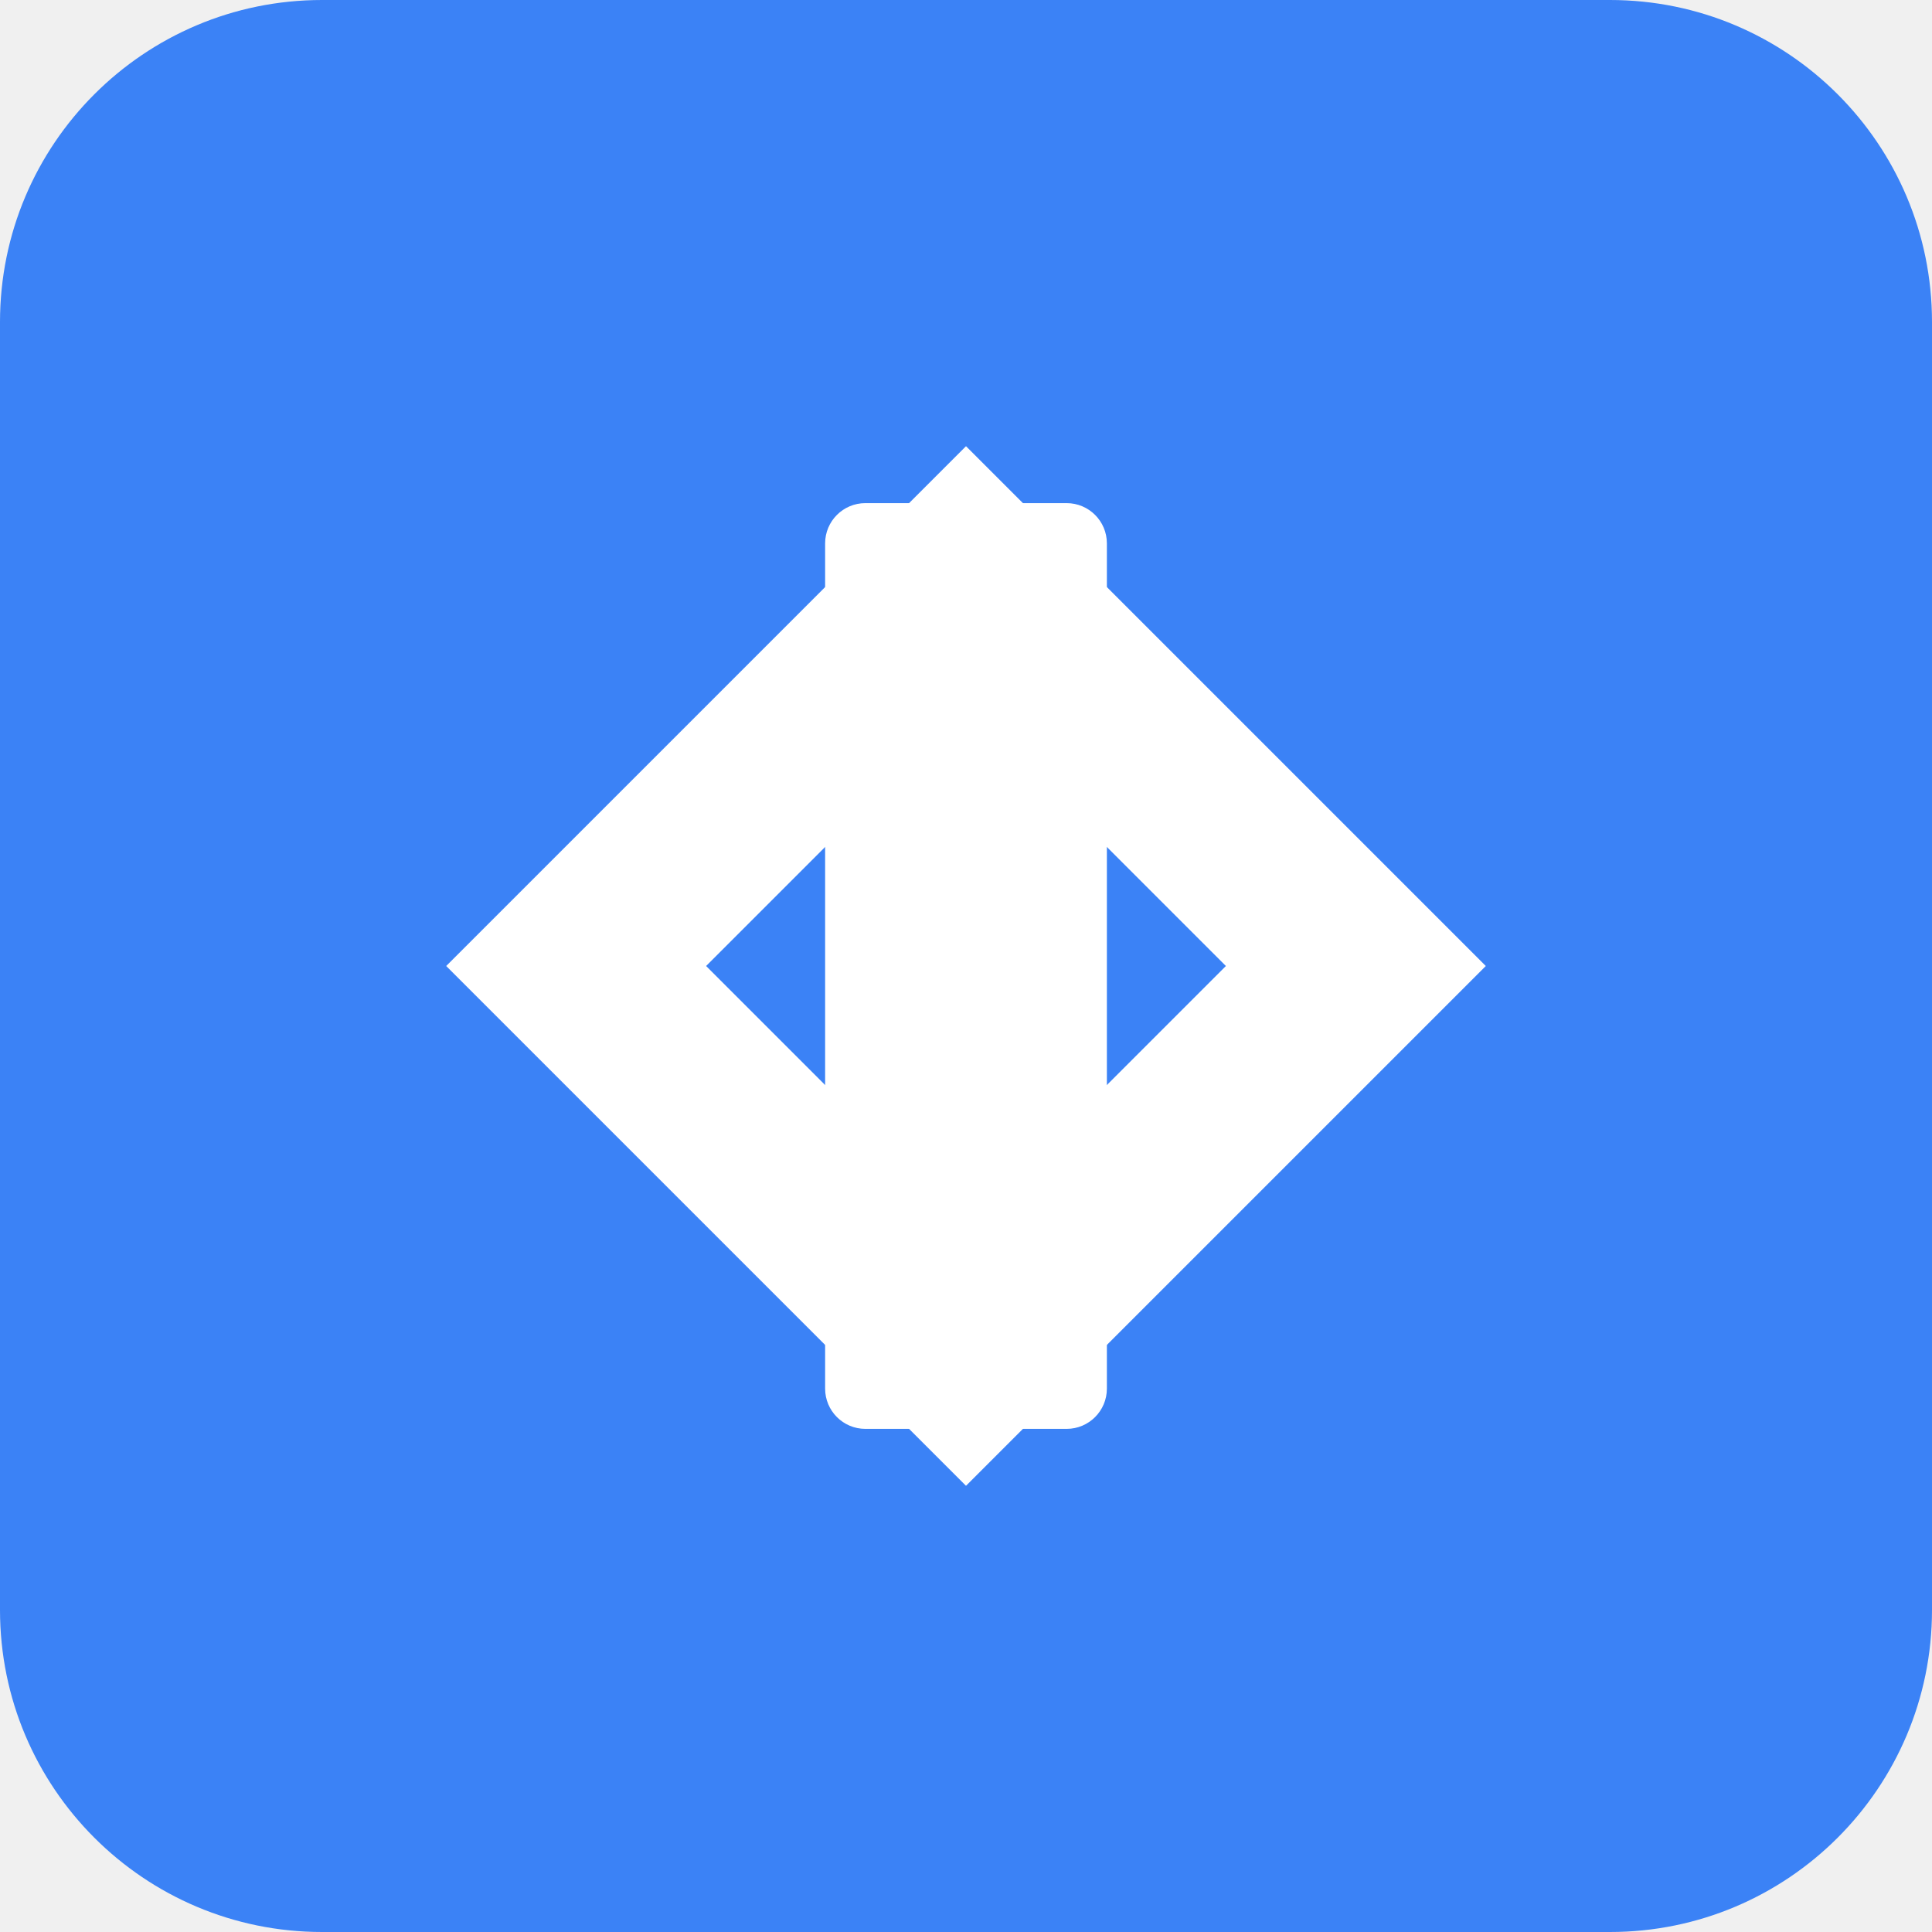
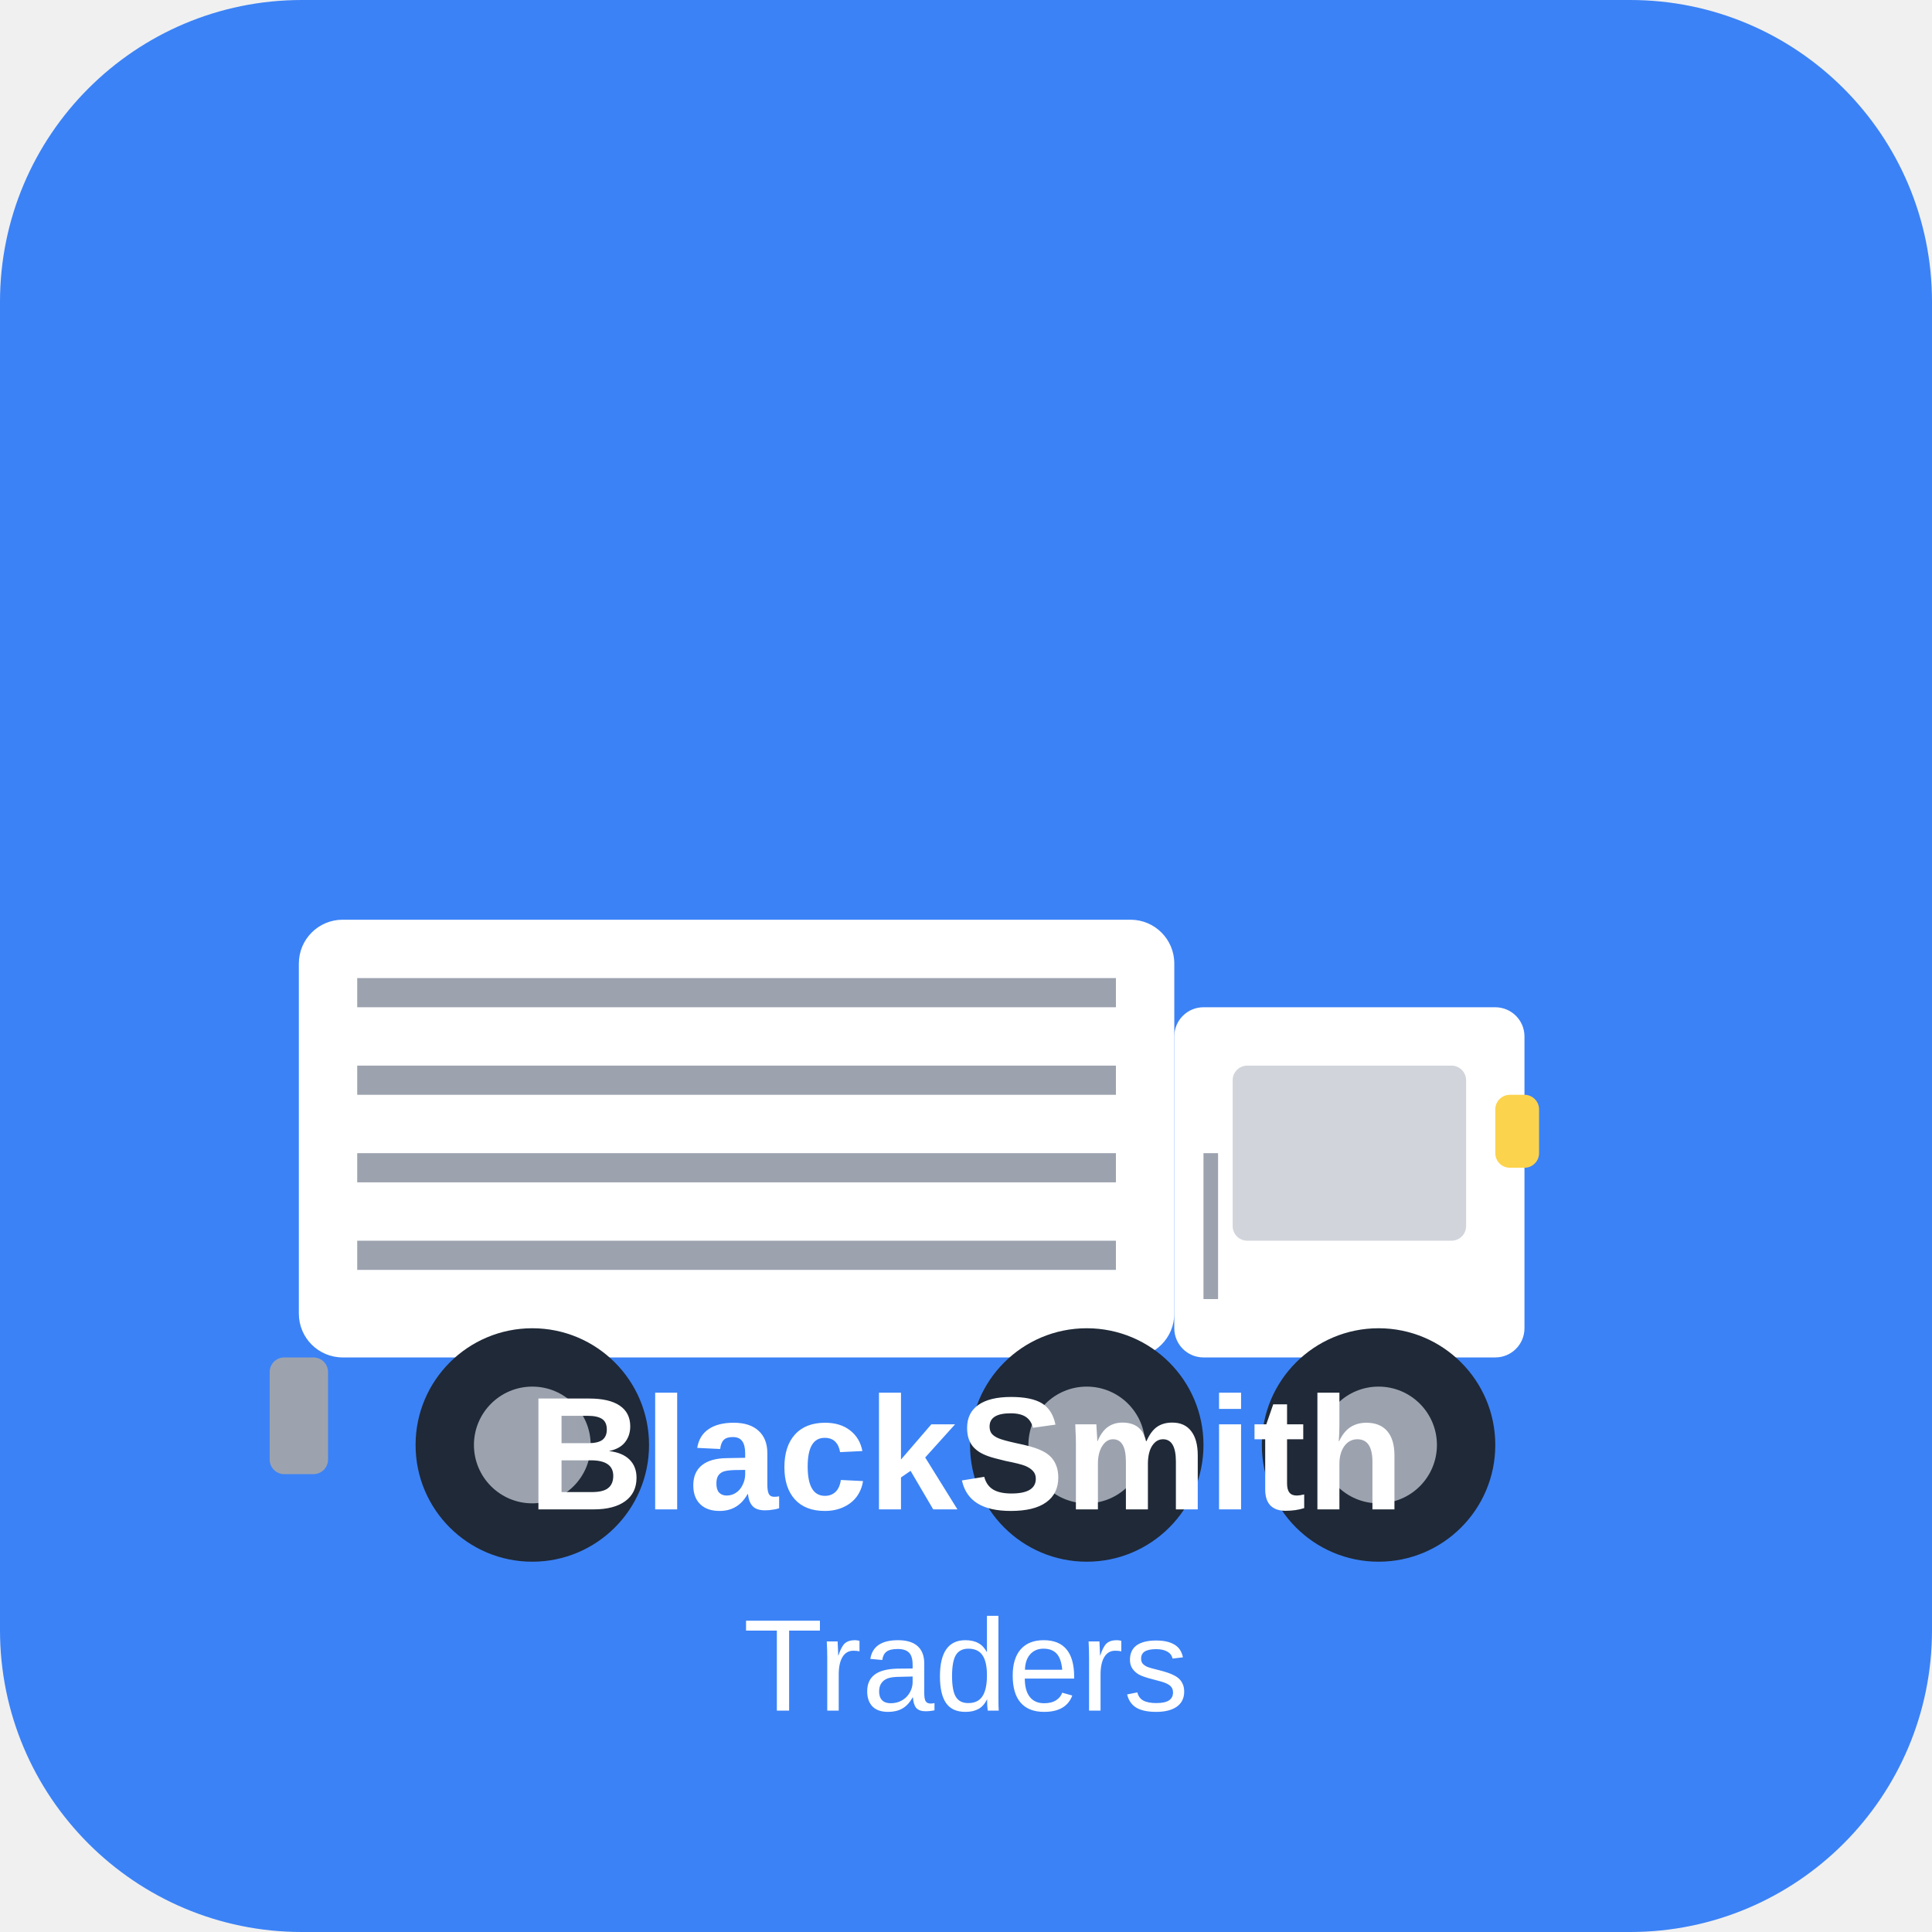
- <svg xmlns="http://www.w3.org/2000/svg" width="192" height="192" viewBox="0 0 192 192">
-   <rect width="192" height="192" fill="#3b82f6" rx="32" ry="32" />
-   <path d="M50 96 L96 50 L142 96 L96 142 Z" fill="white" stroke="white" stroke-width="8" />
-   <path d="M73 96 L96 73 L119 96 L96 119 Z" fill="#3b82f6" stroke="#3b82f6" stroke-width="4" />
-   <rect x="82" y="50" width="28" height="92" fill="white" rx="4" ry="4" />
+ <svg xmlns="http://www.w3.org/2000/svg" viewBox="0 0 192 192" width="192" height="192">
+   <rect width="192" height="192" rx="30" fill="#3b82f6" />
+   <g transform="translate(21, 45) scale(0.29)">
+     <rect x="30" y="160" width="300" height="150" rx="15" fill="#ffffff" />
+     <rect x="330" y="190" width="120" height="120" rx="10" fill="#ffffff" />
+     <rect x="350" y="210" width="80" height="60" rx="5" fill="#d1d5db" />
+     <circle cx="110" cy="340" r="40" fill="#1f2937" />
+     <circle cx="110" cy="340" r="20" fill="#9ca3af" />
+     <circle cx="300" cy="340" r="40" fill="#1f2937" />
+     <circle cx="300" cy="340" r="20" fill="#9ca3af" />
+     <circle cx="400" cy="340" r="40" fill="#1f2937" />
+     <circle cx="400" cy="340" r="20" fill="#9ca3af" />
+     <rect x="20" y="310" width="20" height="40" rx="5" fill="#9ca3af" />
+     <rect x="440" y="220" width="15" height="25" rx="5" fill="#fcd34d" />
+     <rect x="340" y="240" width="5" height="50" fill="#9ca3af" />
+     <rect x="50" y="180" width="260" height="10" fill="#9ca3af" />
+     <rect x="50" y="210" width="260" height="10" fill="#9ca3af" />
+     <rect x="50" y="240" width="260" height="10" fill="#9ca3af" />
+     <rect x="50" y="270" width="260" height="10" fill="#9ca3af" />
+   </g>
+   <text x="96" y="150" font-family="Arial, sans-serif" font-size="16" font-weight="bold" text-anchor="middle" fill="#ffffff">BlackSmith</text>
+   <text x="96" y="170" font-family="Arial, sans-serif" font-size="13" font-weight="normal" text-anchor="middle" fill="#ffffff">Traders</text>
</svg>
